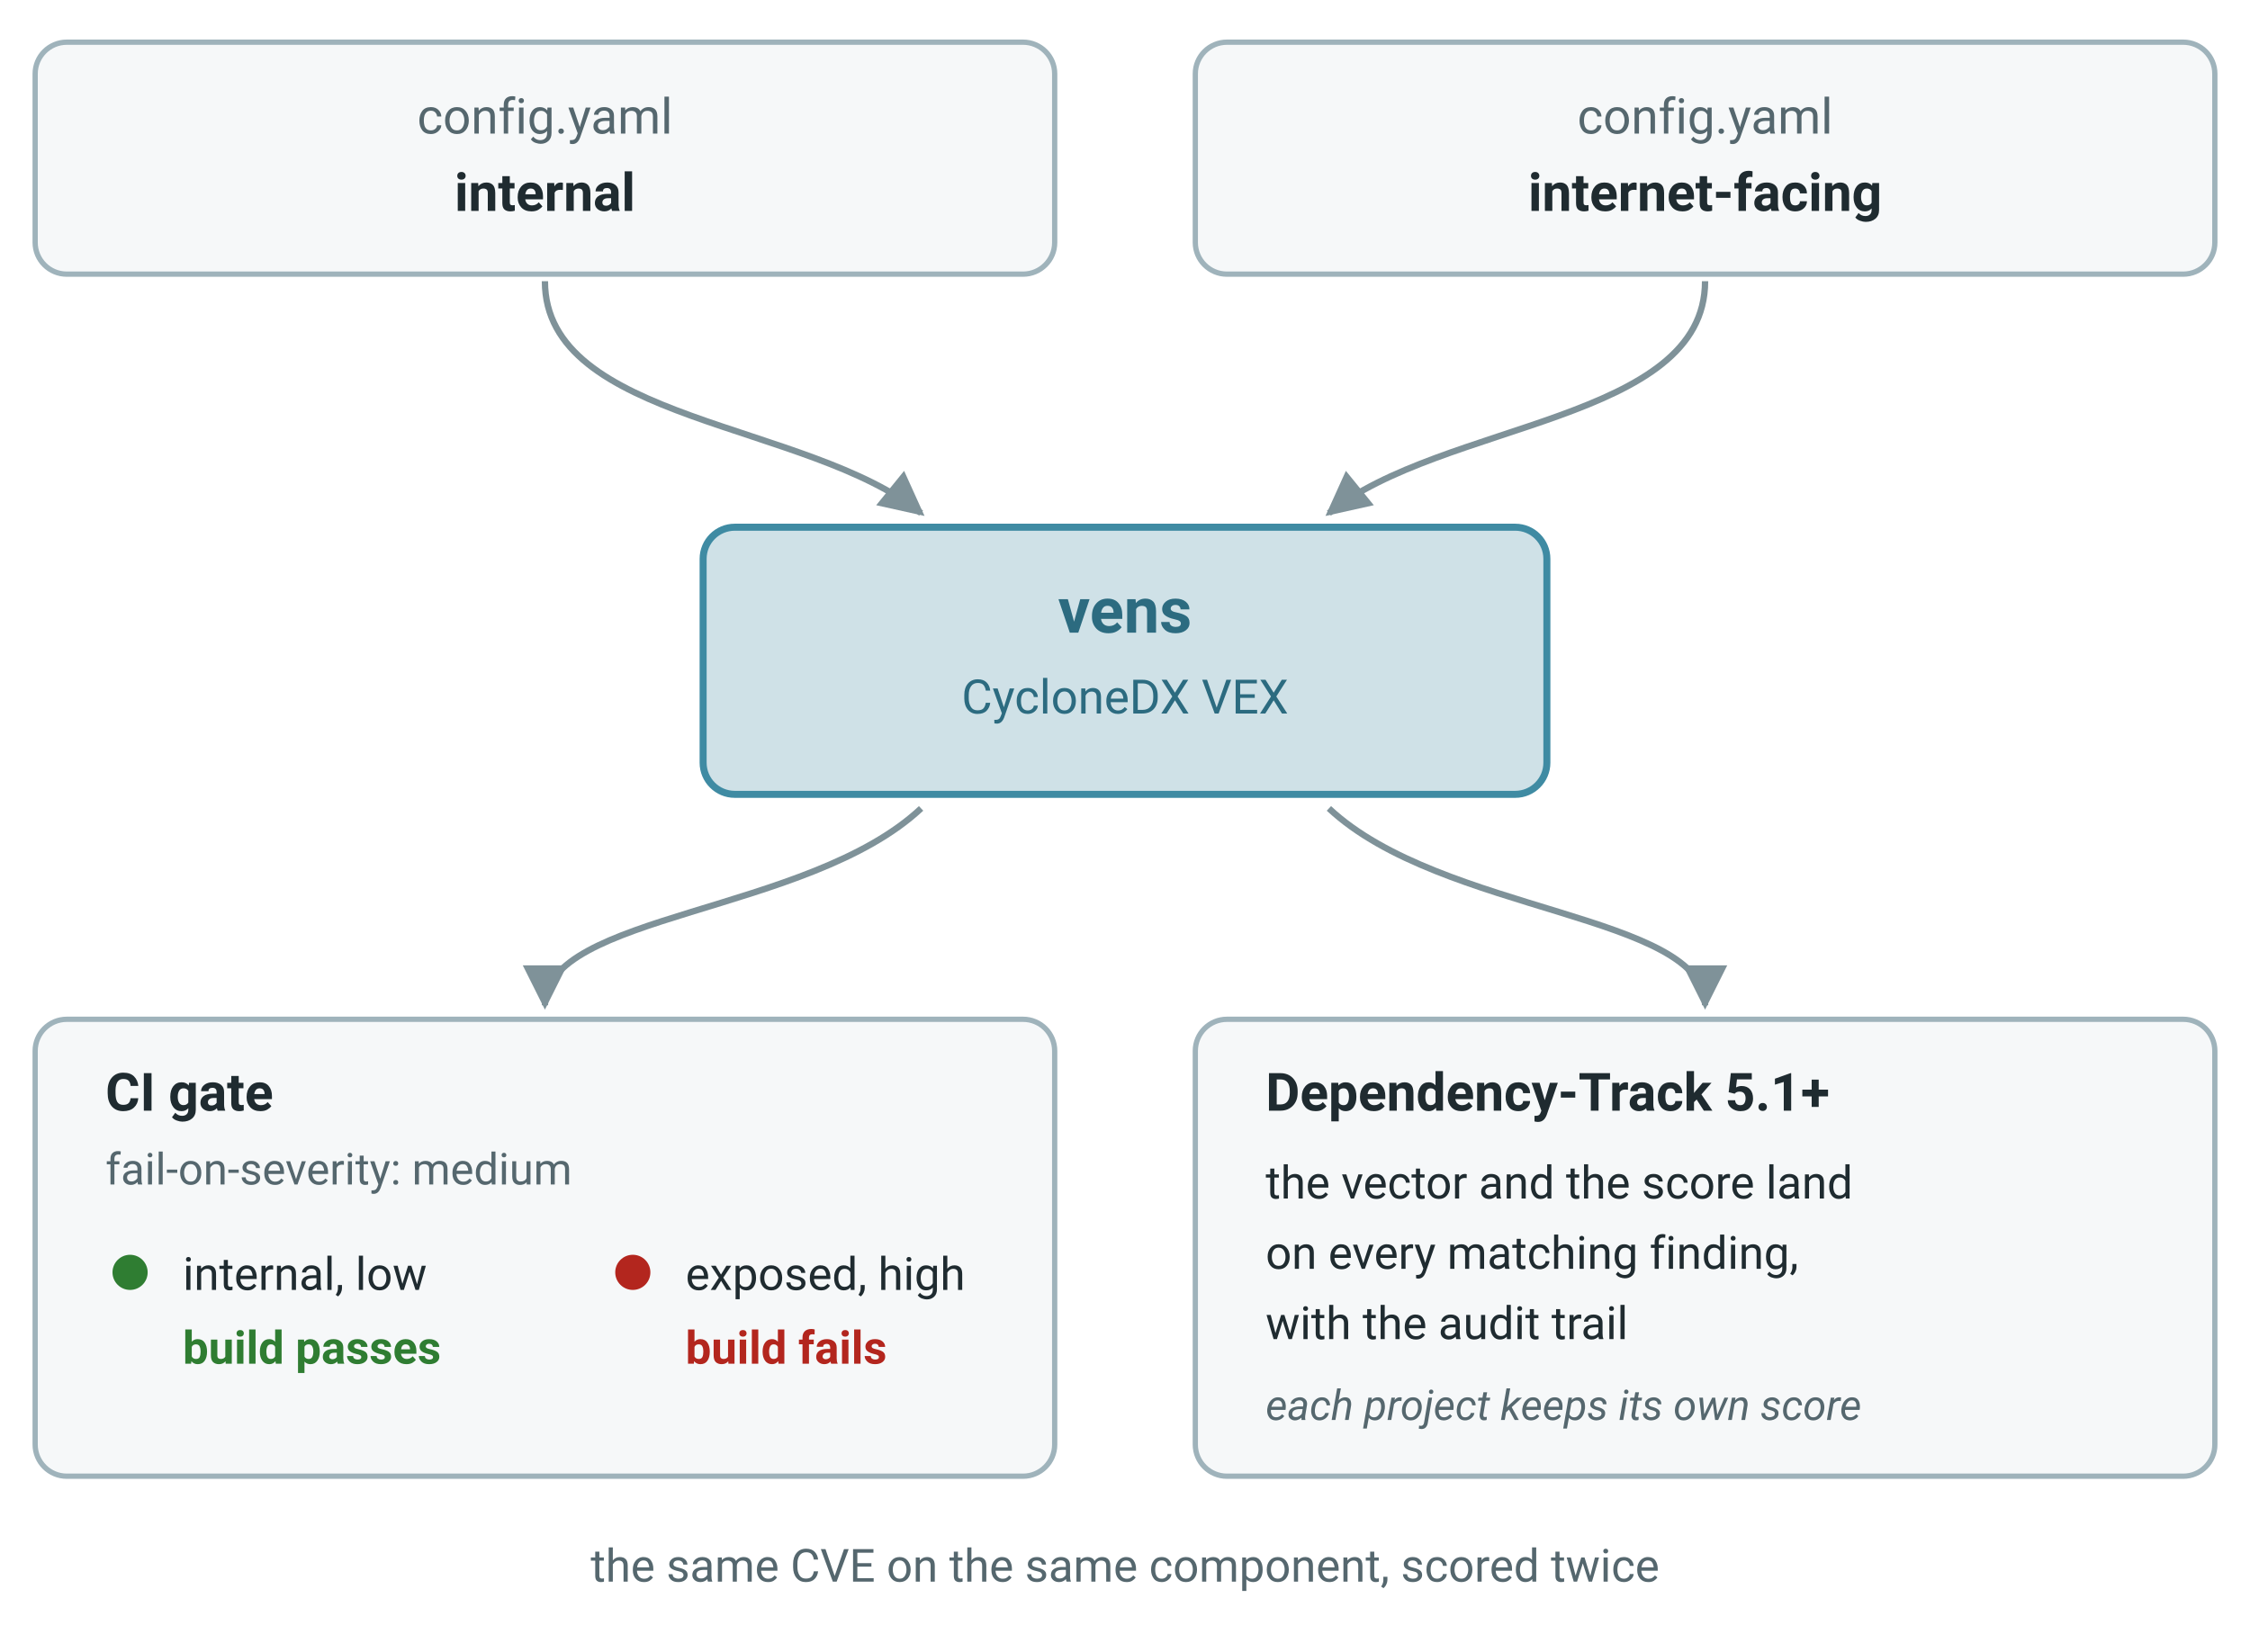
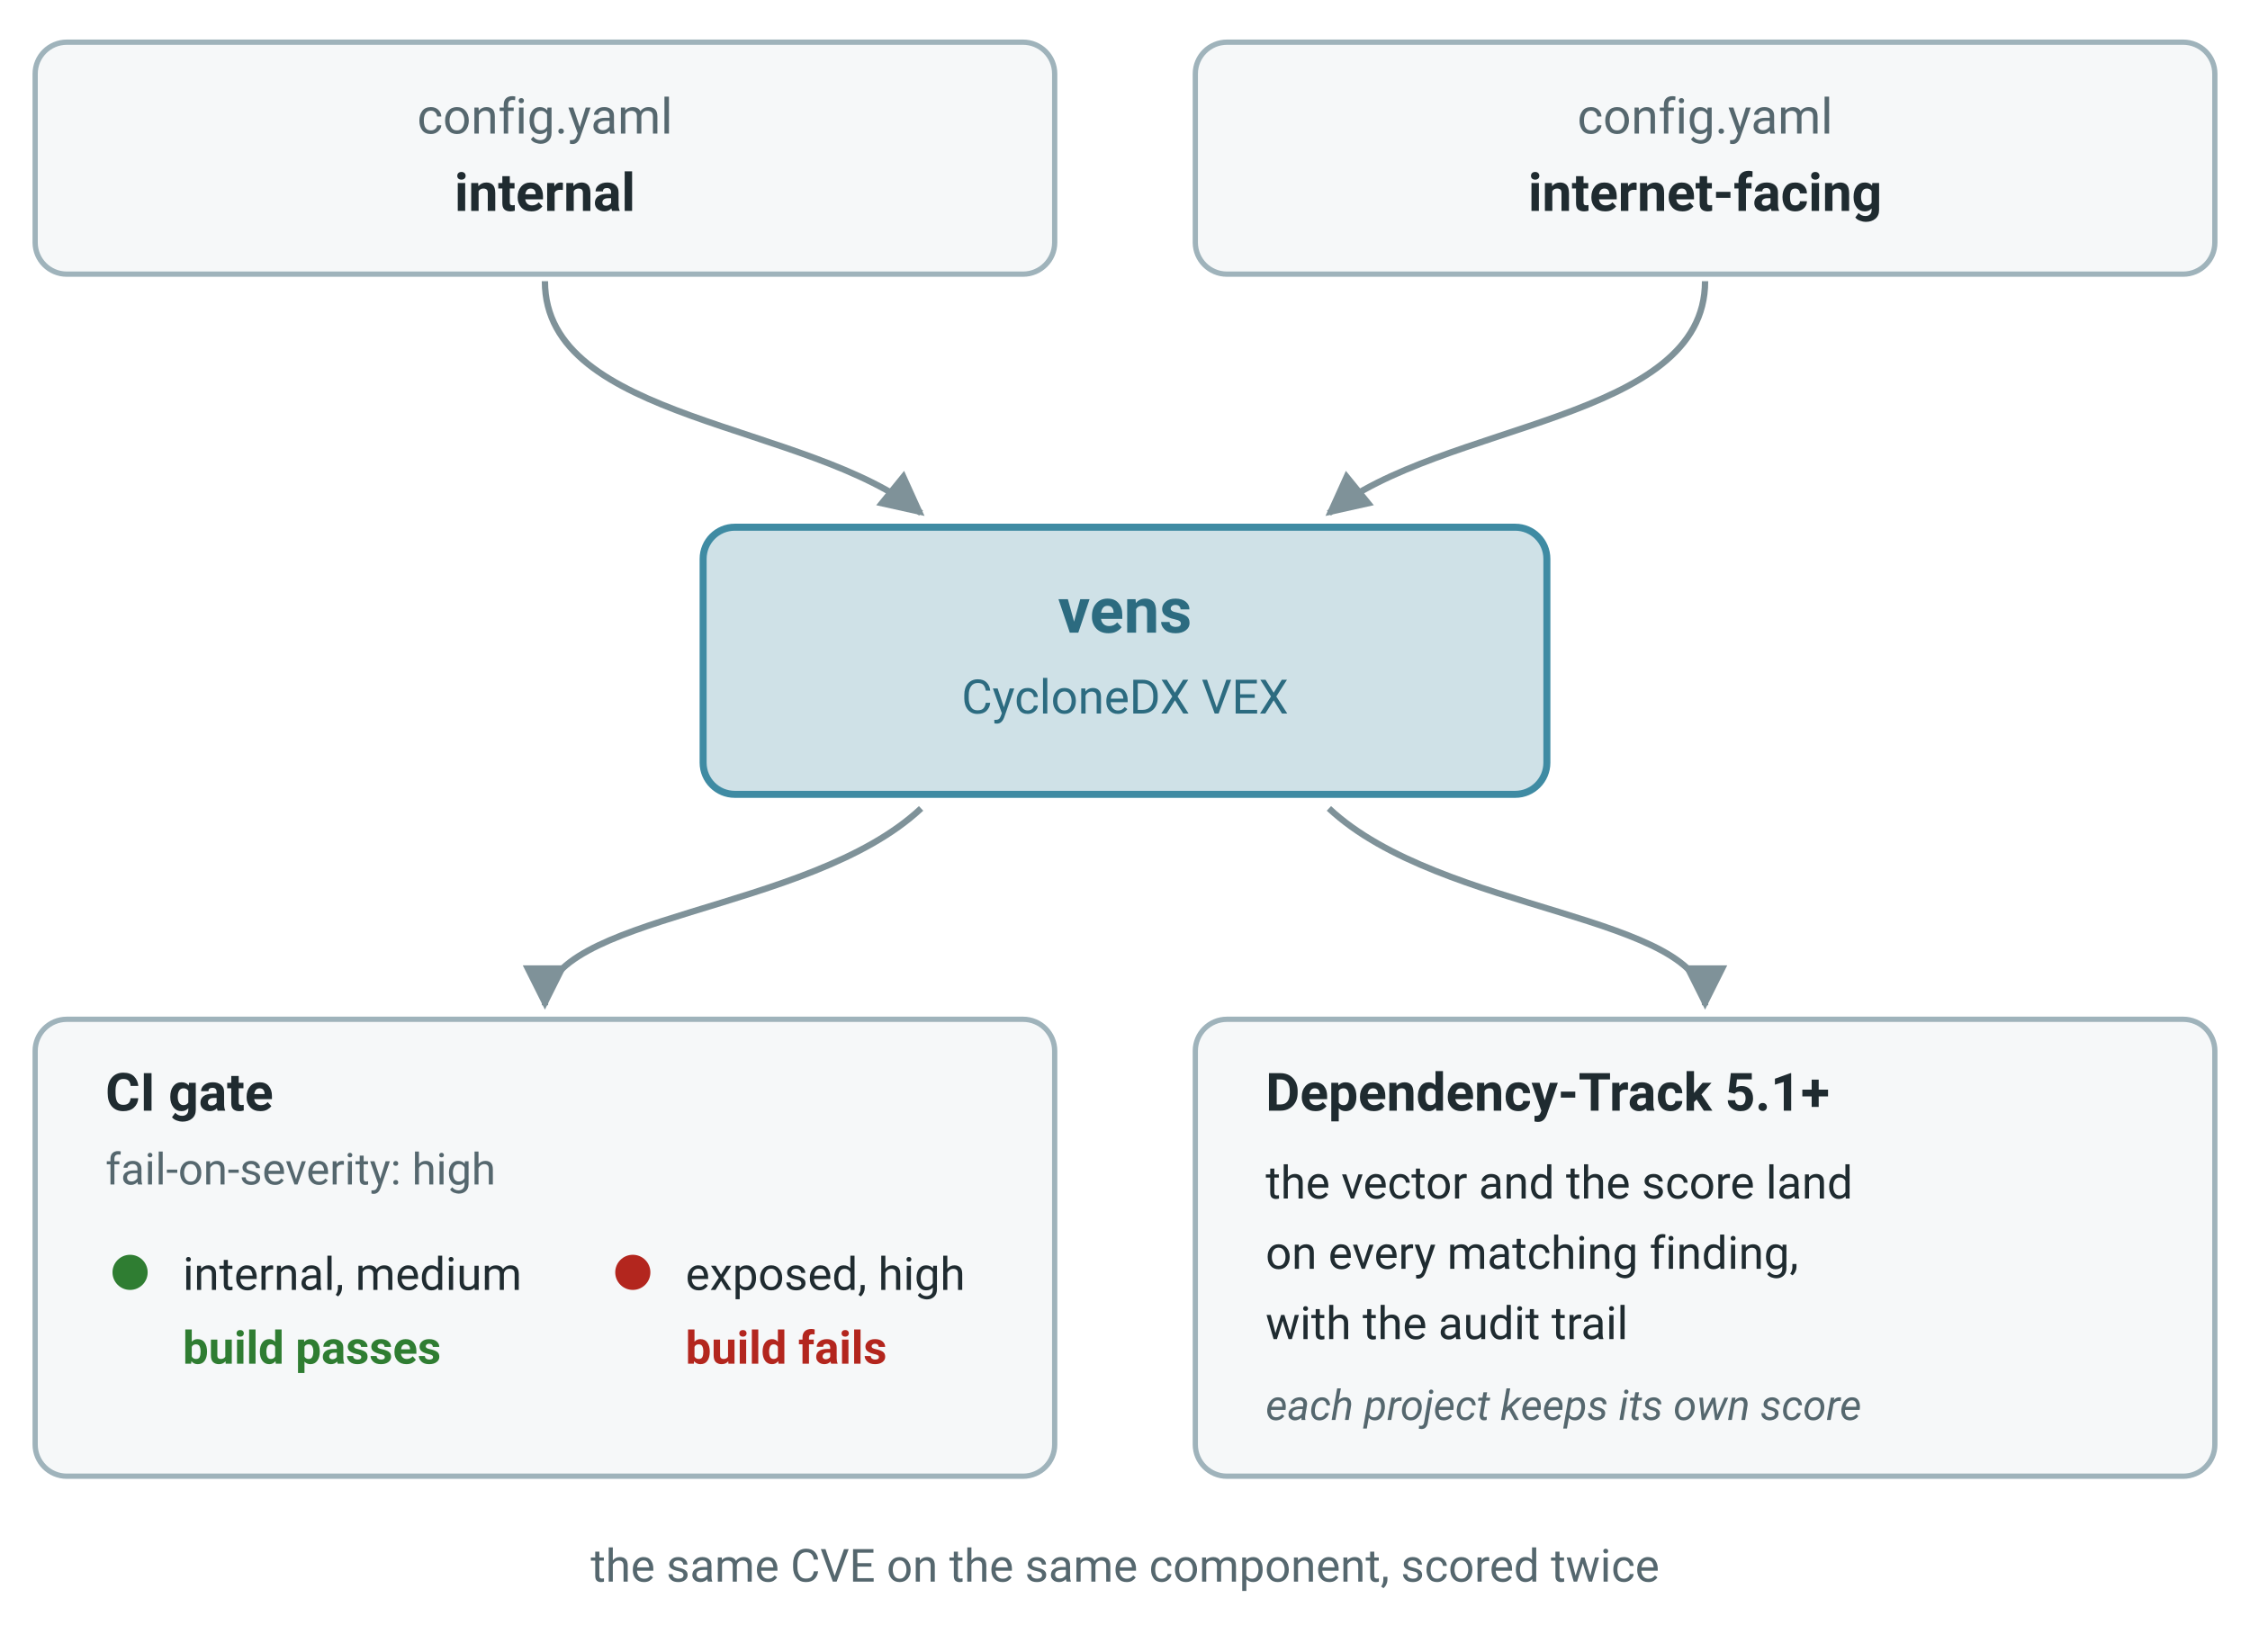
<svg xmlns="http://www.w3.org/2000/svg" viewBox="0 0 640 470" width="640" height="470" role="img" font-family="ui-sans-serif,system-ui,-apple-system,Segoe UI,Roboto,sans-serif">
  <style>
    .card { fill: #f6f8f9; stroke: #9fb3bb; }
    .vens { fill: #cfe1e7; stroke: #3f8ba3; }
    .t    { fill: #1f2b30; }
    .dim  { fill: #55676e; }
    .brand{ fill: #2c6b80; }
    .ok   { fill: #2f7d32; }
    .ko   { fill: #b3261e; }
    .arw  { stroke: #7f9299; }
    @media (prefers-color-scheme: dark) {
      .card { fill: #232c30; stroke: #55676e; }
      .vens { fill: #234853; stroke: #7fc4d6; }
      .t    { fill: #e6edf0; }
      .dim  { fill: #9fb3bb; }
      .brand{ fill: #7fc4d6; }
      .ok   { fill: #6cc070; }
      .ko   { fill: #f0857c; }
      .arw  { stroke: #7f9299; }
    }
  </style>
  <rect class="card" x="10" y="12" width="290" height="66" rx="9" stroke-width="1.5" />
  <text class="dim" x="155" y="38" text-anchor="middle" font-size="14">config.yaml</text>
  <text class="t" x="155" y="60" text-anchor="middle" font-size="15" font-weight="600">internal</text>
  <rect class="card" x="340" y="12" width="290" height="66" rx="9" stroke-width="1.5" />
  <text class="dim" x="485" y="38" text-anchor="middle" font-size="14">config.yaml</text>
  <text class="t" x="485" y="60" text-anchor="middle" font-size="15" font-weight="600">internet-facing</text>
  <rect class="vens" x="200" y="150" width="240" height="76" rx="9" stroke-width="2" />
  <text class="brand" x="320" y="180" text-anchor="middle" font-size="18" font-weight="700">vens</text>
  <text class="brand" x="320" y="203" text-anchor="middle" font-size="13.5">CycloneDX VEX</text>
  <path class="arw" d="M155 80 C155 120 230 120 262 146" fill="none" stroke-width="1.8" marker-end="url(#a)" />
  <path class="arw" d="M485 80 C485 120 410 120 378 146" fill="none" stroke-width="1.8" marker-end="url(#a)" />
  <rect class="card" x="10" y="290" width="290" height="130" rx="9" stroke-width="1.5" />
  <text class="t" x="30" y="316" font-size="15" font-weight="700">CI gate</text>
-   <text class="dim" x="30" y="337" font-size="12.5">fail-on-severity: medium</text>
+   <text class="dim" x="30" y="337" font-size="12.5">fail-on-severity: high</text>
  <circle class="ok" cx="37" cy="362" r="5" />
-   <text class="t" x="52" y="367" font-size="13">internal, low</text>
+   <text class="t" x="52" y="367" font-size="13">internal, medium</text>
  <text class="ok" x="52" y="388" font-size="13" font-weight="600">build passes</text>
  <circle class="ko" cx="180" cy="362" r="5" />
  <text class="t" x="195" y="367" font-size="13">exposed, high</text>
  <text class="ko" x="195" y="388" font-size="13" font-weight="600">build fails</text>
  <rect class="card" x="340" y="290" width="290" height="130" rx="9" stroke-width="1.5" />
  <text class="t" x="360" y="316" font-size="15" font-weight="700">Dependency-Track 5.1+</text>
  <text class="t" x="360" y="341" font-size="13">the vector and the score land</text>
  <text class="t" x="360" y="361" font-size="13">on every matching finding,</text>
  <text class="t" x="360" y="381" font-size="13">with the audit trail</text>
  <text class="dim" x="360" y="404" font-size="12" font-style="italic">each project keeps its own score</text>
  <path class="arw" d="M262 230 C230 260 155 260 155 286" fill="none" stroke-width="1.8" marker-end="url(#a)" />
  <path class="arw" d="M378 230 C410 260 485 260 485 286" fill="none" stroke-width="1.8" marker-end="url(#a)" />
  <text class="dim" x="320" y="450" text-anchor="middle" font-size="13">the same CVE on the same component, scored twice</text>
  <defs>
    <marker id="a" viewBox="0 0 10 10" refX="9" refY="5" markerWidth="7" markerHeight="7" orient="auto-start-reverse">
      <path d="M0 0 L10 5 L0 10 z" fill="#7f9299" />
    </marker>
  </defs>
</svg>
